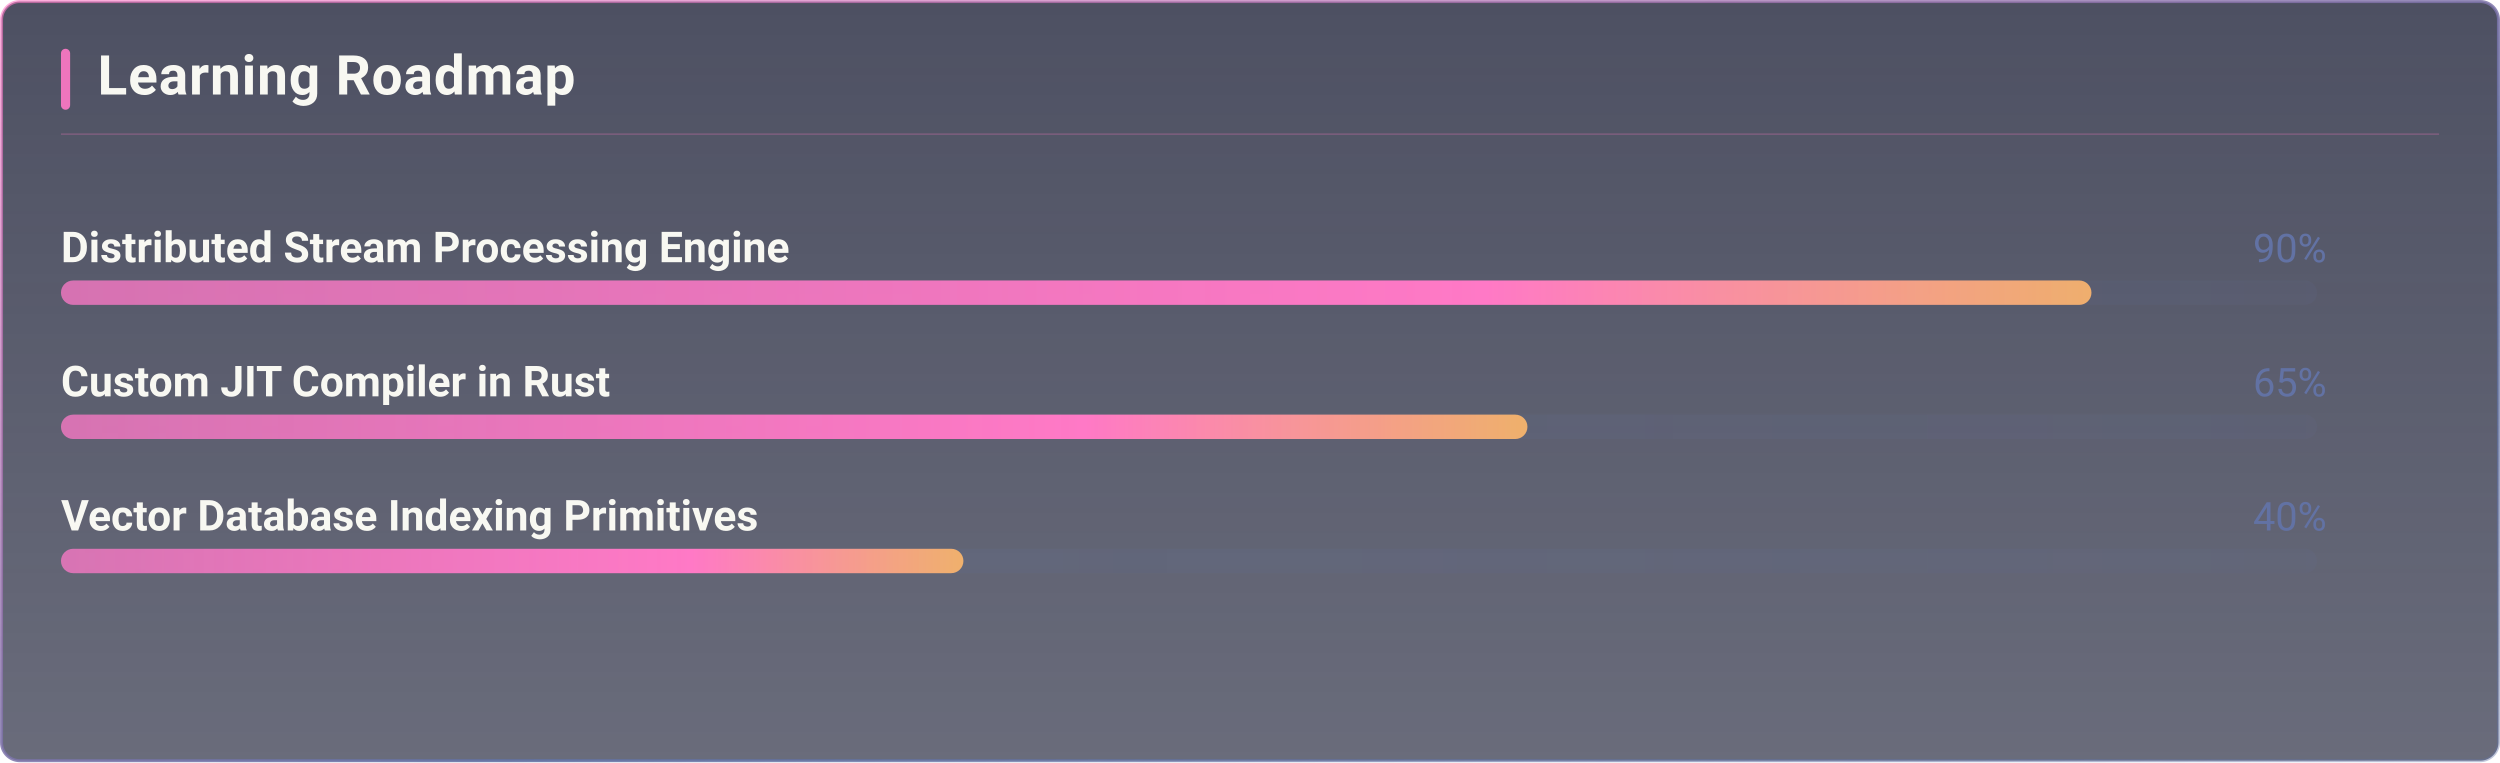
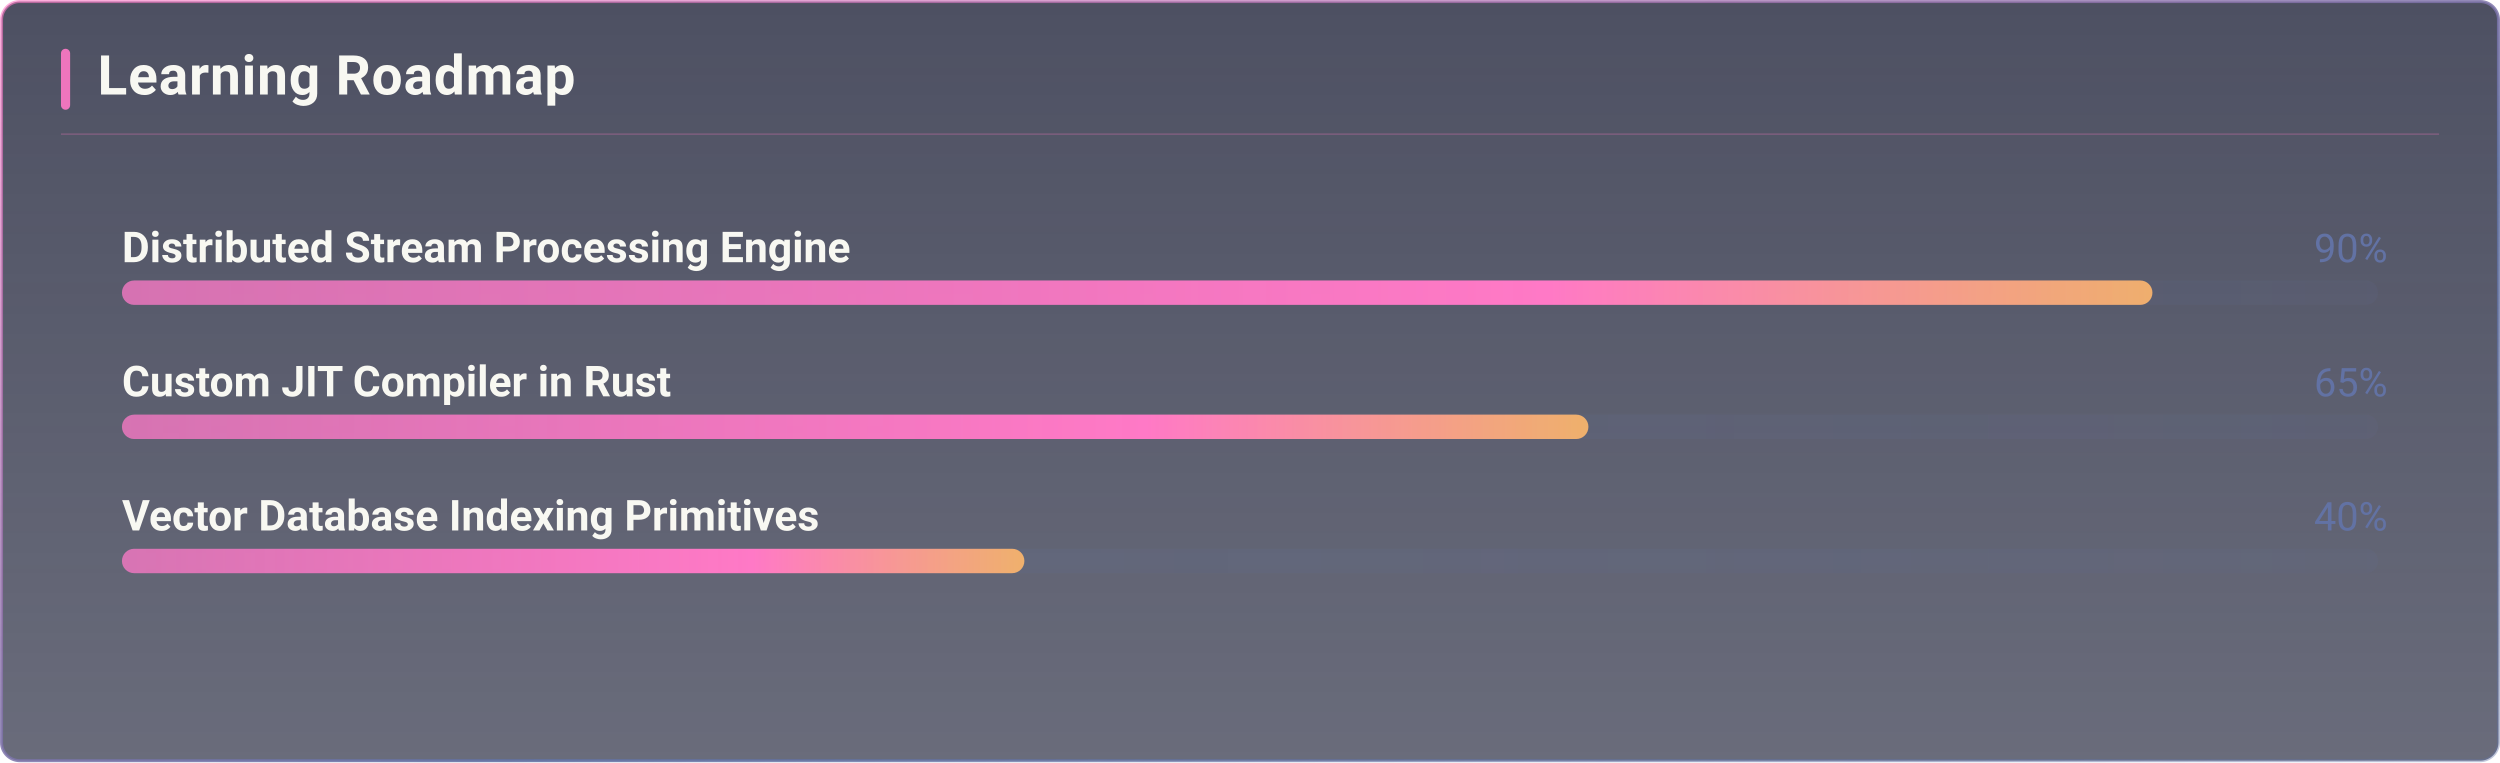
<svg xmlns="http://www.w3.org/2000/svg" width="820" height="250" viewBox="0 0 820 250" role="img">
  <defs>
    <linearGradient id="pf-progress-grad" x1="0%" y1="0%" x2="100%" y2="0%">
      <stop offset="0%" stop-color="#FF79C6" stop-opacity="0.75" />
      <stop offset="70%" stop-color="#FF79C6" />
      <stop offset="100%" stop-color="#FFB86C" stop-opacity="0.9" />
    </linearGradient>
    <linearGradient id="pf-card-border" x1="0%" y1="0%" x2="100%" y2="100%">
      <stop offset="0%" stop-color="#FF79C6" stop-opacity="0.6" />
      <stop offset="60%" stop-color="#6272A4" stop-opacity="0.9" />
      <stop offset="100%" stop-color="#6272A4" stop-opacity="0.4" />
    </linearGradient>
    <linearGradient id="pf-card-bg" x1="0%" y1="0%" x2="0%" y2="100%">
      <stop offset="0%" stop-color="#44475A" stop-opacity="0.95" />
      <stop offset="100%" stop-color="#44475A" stop-opacity="0.8" />
    </linearGradient>
    <linearGradient id="pf-card-gradient" x1="0%" y1="0%" x2="100%" y2="0%">
      <stop offset="0%" stop-color="#3b0918" />
      <stop offset="50%" stop-color="#1e1333" />
      <stop offset="100%" stop-color="#091629" />
    </linearGradient>
    <linearGradient id="pf-track-bg" x1="0%" y1="0%" x2="100%" y2="0%">
      <stop offset="0%" stop-color="#6272A4" stop-opacity="0.15" />
      <stop offset="100%" stop-color="#6272A4" stop-opacity="0.08" />
    </linearGradient>
    <linearGradient id="pf-badge-0" x1="0%" y1="0%" x2="100%" y2="100%">
      <stop offset="0%" stop-color="#3B82F6" stop-opacity="0.25" />
      <stop offset="100%" stop-color="#3B82F6" stop-opacity="0.1" />
    </linearGradient>
    <linearGradient id="pf-badge-1" x1="0%" y1="0%" x2="100%" y2="100%">
      <stop offset="0%" stop-color="#10B981" stop-opacity="0.25" />
      <stop offset="100%" stop-color="#10B981" stop-opacity="0.1" />
    </linearGradient>
    <linearGradient id="pf-badge-2" x1="0%" y1="0%" x2="100%" y2="100%">
      <stop offset="0%" stop-color="#8B5CF6" stop-opacity="0.25" />
      <stop offset="100%" stop-color="#8B5CF6" stop-opacity="0.1" />
    </linearGradient>
    <linearGradient id="pf-badge-3" x1="0%" y1="0%" x2="100%" y2="100%">
      <stop offset="0%" stop-color="#F59E0B" stop-opacity="0.25" />
      <stop offset="100%" stop-color="#F59E0B" stop-opacity="0.1" />
    </linearGradient>
    <linearGradient id="pf-badge-4" x1="0%" y1="0%" x2="100%" y2="100%">
      <stop offset="0%" stop-color="#EF4444" stop-opacity="0.25" />
      <stop offset="100%" stop-color="#EF4444" stop-opacity="0.1" />
    </linearGradient>
    <linearGradient id="pf-badge-5" x1="0%" y1="0%" x2="100%" y2="100%">
      <stop offset="0%" stop-color="#06B6D4" stop-opacity="0.25" />
      <stop offset="100%" stop-color="#06B6D4" stop-opacity="0.1" />
    </linearGradient>
    <linearGradient id="pf-badge-6" x1="0%" y1="0%" x2="100%" y2="100%">
      <stop offset="0%" stop-color="#EC4899" stop-opacity="0.25" />
      <stop offset="100%" stop-color="#EC4899" stop-opacity="0.1" />
    </linearGradient>
    <linearGradient id="pf-badge-7" x1="0%" y1="0%" x2="100%" y2="100%">
      <stop offset="0%" stop-color="#84CC16" stop-opacity="0.25" />
      <stop offset="100%" stop-color="#84CC16" stop-opacity="0.1" />
    </linearGradient>
  </defs>
  <svg x="0" y="0" width="820" height="250" viewBox="0 0 820 250" fill="none" role="group">
    <rect x="0.5" y="0.5" width="819" height="249" fill="url(#pf-card-bg)" stroke="url(#pf-card-border)" stroke-width="1" rx="6" />
    <rect x="20" y="16" width="3" height="20" rx="1.5" fill="#FF79C6" opacity="0.9" />
    <text x="32" y="31" font-family="system-ui, -apple-system, BlinkMacSystemFont, 'Segoe UI', Roboto, Helvetica, Arial, sans-serif" font-size="18" font-weight="700" fill="#F8F8F2" letter-spacing="0.3">Learning Roadmap</text>
    <line x1="20" y1="44" x2="800" y2="44" stroke="#FF79C6" stroke-width="0.5" stroke-opacity="0.25" />
-     <text x="20" y="86" font-family="system-ui, -apple-system, BlinkMacSystemFont, 'Segoe UI', Roboto, Helvetica, Arial, sans-serif" font-size="14" font-weight="600" fill="#F8F8F2">Distributed Stream Processing Engine</text>
-     <text x="739" y="86" font-family="system-ui, -apple-system, BlinkMacSystemFont, 'Segoe UI', Roboto, Helvetica, Arial, sans-serif" font-size="13" font-weight="normal" fill="#6272A4">90%</text>
+     <text x="40" y="86" font-family="system-ui, -apple-system, BlinkMacSystemFont, 'Segoe UI', Roboto, Helvetica, Arial, sans-serif" font-size="14" font-weight="600" fill="#F8F8F2">Distributed Stream Processing Engine</text>
+     <text x="759" y="86" font-family="system-ui, -apple-system, BlinkMacSystemFont, 'Segoe UI', Roboto, Helvetica, Arial, sans-serif" font-size="13" font-weight="normal" fill="#6272A4">90%</text>
    <g role="meter" aria-valuenow="90" aria-valuemin="0" aria-valuemax="100">
-       <rect x="20" y="92" width="740" height="8" fill="url(#pf-track-bg)" rx="4" />
-       <rect x="20" y="92" width="666.0" height="8" fill="url(#pf-progress-grad)" rx="4">
+       <rect x="40" y="92" width="740" height="8" fill="url(#pf-track-bg)" rx="4" />
+       <rect x="40" y="92" width="666.0" height="8" fill="url(#pf-progress-grad)" rx="4">
        <animate attributeName="width" from="0" to="666.0" dur="1.32s" calcMode="spline" keySplines="0.25 0.1 0.25 1" fill="freeze" />
      </rect>
    </g>
-     <text x="20" y="130" font-family="system-ui, -apple-system, BlinkMacSystemFont, 'Segoe UI', Roboto, Helvetica, Arial, sans-serif" font-size="14" font-weight="600" fill="#F8F8F2">Custom JIT Compiler in Rust</text>
-     <text x="739" y="130" font-family="system-ui, -apple-system, BlinkMacSystemFont, 'Segoe UI', Roboto, Helvetica, Arial, sans-serif" font-size="13" font-weight="normal" fill="#6272A4">65%</text>
+     <text x="40" y="130" font-family="system-ui, -apple-system, BlinkMacSystemFont, 'Segoe UI', Roboto, Helvetica, Arial, sans-serif" font-size="14" font-weight="600" fill="#F8F8F2">Custom JIT Compiler in Rust</text>
+     <text x="759" y="130" font-family="system-ui, -apple-system, BlinkMacSystemFont, 'Segoe UI', Roboto, Helvetica, Arial, sans-serif" font-size="13" font-weight="normal" fill="#6272A4">65%</text>
    <g role="meter" aria-valuenow="65" aria-valuemin="0" aria-valuemax="100">
-       <rect x="20" y="136" width="740" height="8" fill="url(#pf-track-bg)" rx="4" />
-       <rect x="20" y="136" width="481.0" height="8" fill="url(#pf-progress-grad)" rx="4">
+       <rect x="40" y="136" width="740" height="8" fill="url(#pf-track-bg)" rx="4" />
+       <rect x="40" y="136" width="481.0" height="8" fill="url(#pf-progress-grad)" rx="4">
        <animate attributeName="width" from="0" to="481.0" dur="1.12s" calcMode="spline" keySplines="0.25 0.1 0.25 1" fill="freeze" />
      </rect>
    </g>
-     <text x="20" y="174" font-family="system-ui, -apple-system, BlinkMacSystemFont, 'Segoe UI', Roboto, Helvetica, Arial, sans-serif" font-size="14" font-weight="600" fill="#F8F8F2">Vector Database Indexing Primitives</text>
-     <text x="739" y="174" font-family="system-ui, -apple-system, BlinkMacSystemFont, 'Segoe UI', Roboto, Helvetica, Arial, sans-serif" font-size="13" font-weight="normal" fill="#6272A4">40%</text>
+     <text x="40" y="174" font-family="system-ui, -apple-system, BlinkMacSystemFont, 'Segoe UI', Roboto, Helvetica, Arial, sans-serif" font-size="14" font-weight="600" fill="#F8F8F2">Vector Database Indexing Primitives</text>
+     <text x="759" y="174" font-family="system-ui, -apple-system, BlinkMacSystemFont, 'Segoe UI', Roboto, Helvetica, Arial, sans-serif" font-size="13" font-weight="normal" fill="#6272A4">40%</text>
    <g role="meter" aria-valuenow="40" aria-valuemin="0" aria-valuemax="100">
-       <rect x="20" y="180" width="740" height="8" fill="url(#pf-track-bg)" rx="4" />
-       <rect x="20" y="180" width="296.0" height="8" fill="url(#pf-progress-grad)" rx="4">
+       <rect x="40" y="180" width="740" height="8" fill="url(#pf-track-bg)" rx="4" />
+       <rect x="40" y="180" width="296.0" height="8" fill="url(#pf-progress-grad)" rx="4">
        <animate attributeName="width" from="0" to="296.0" dur="0.92s" calcMode="spline" keySplines="0.25 0.1 0.25 1" fill="freeze" />
      </rect>
    </g>
  </svg>
</svg>
